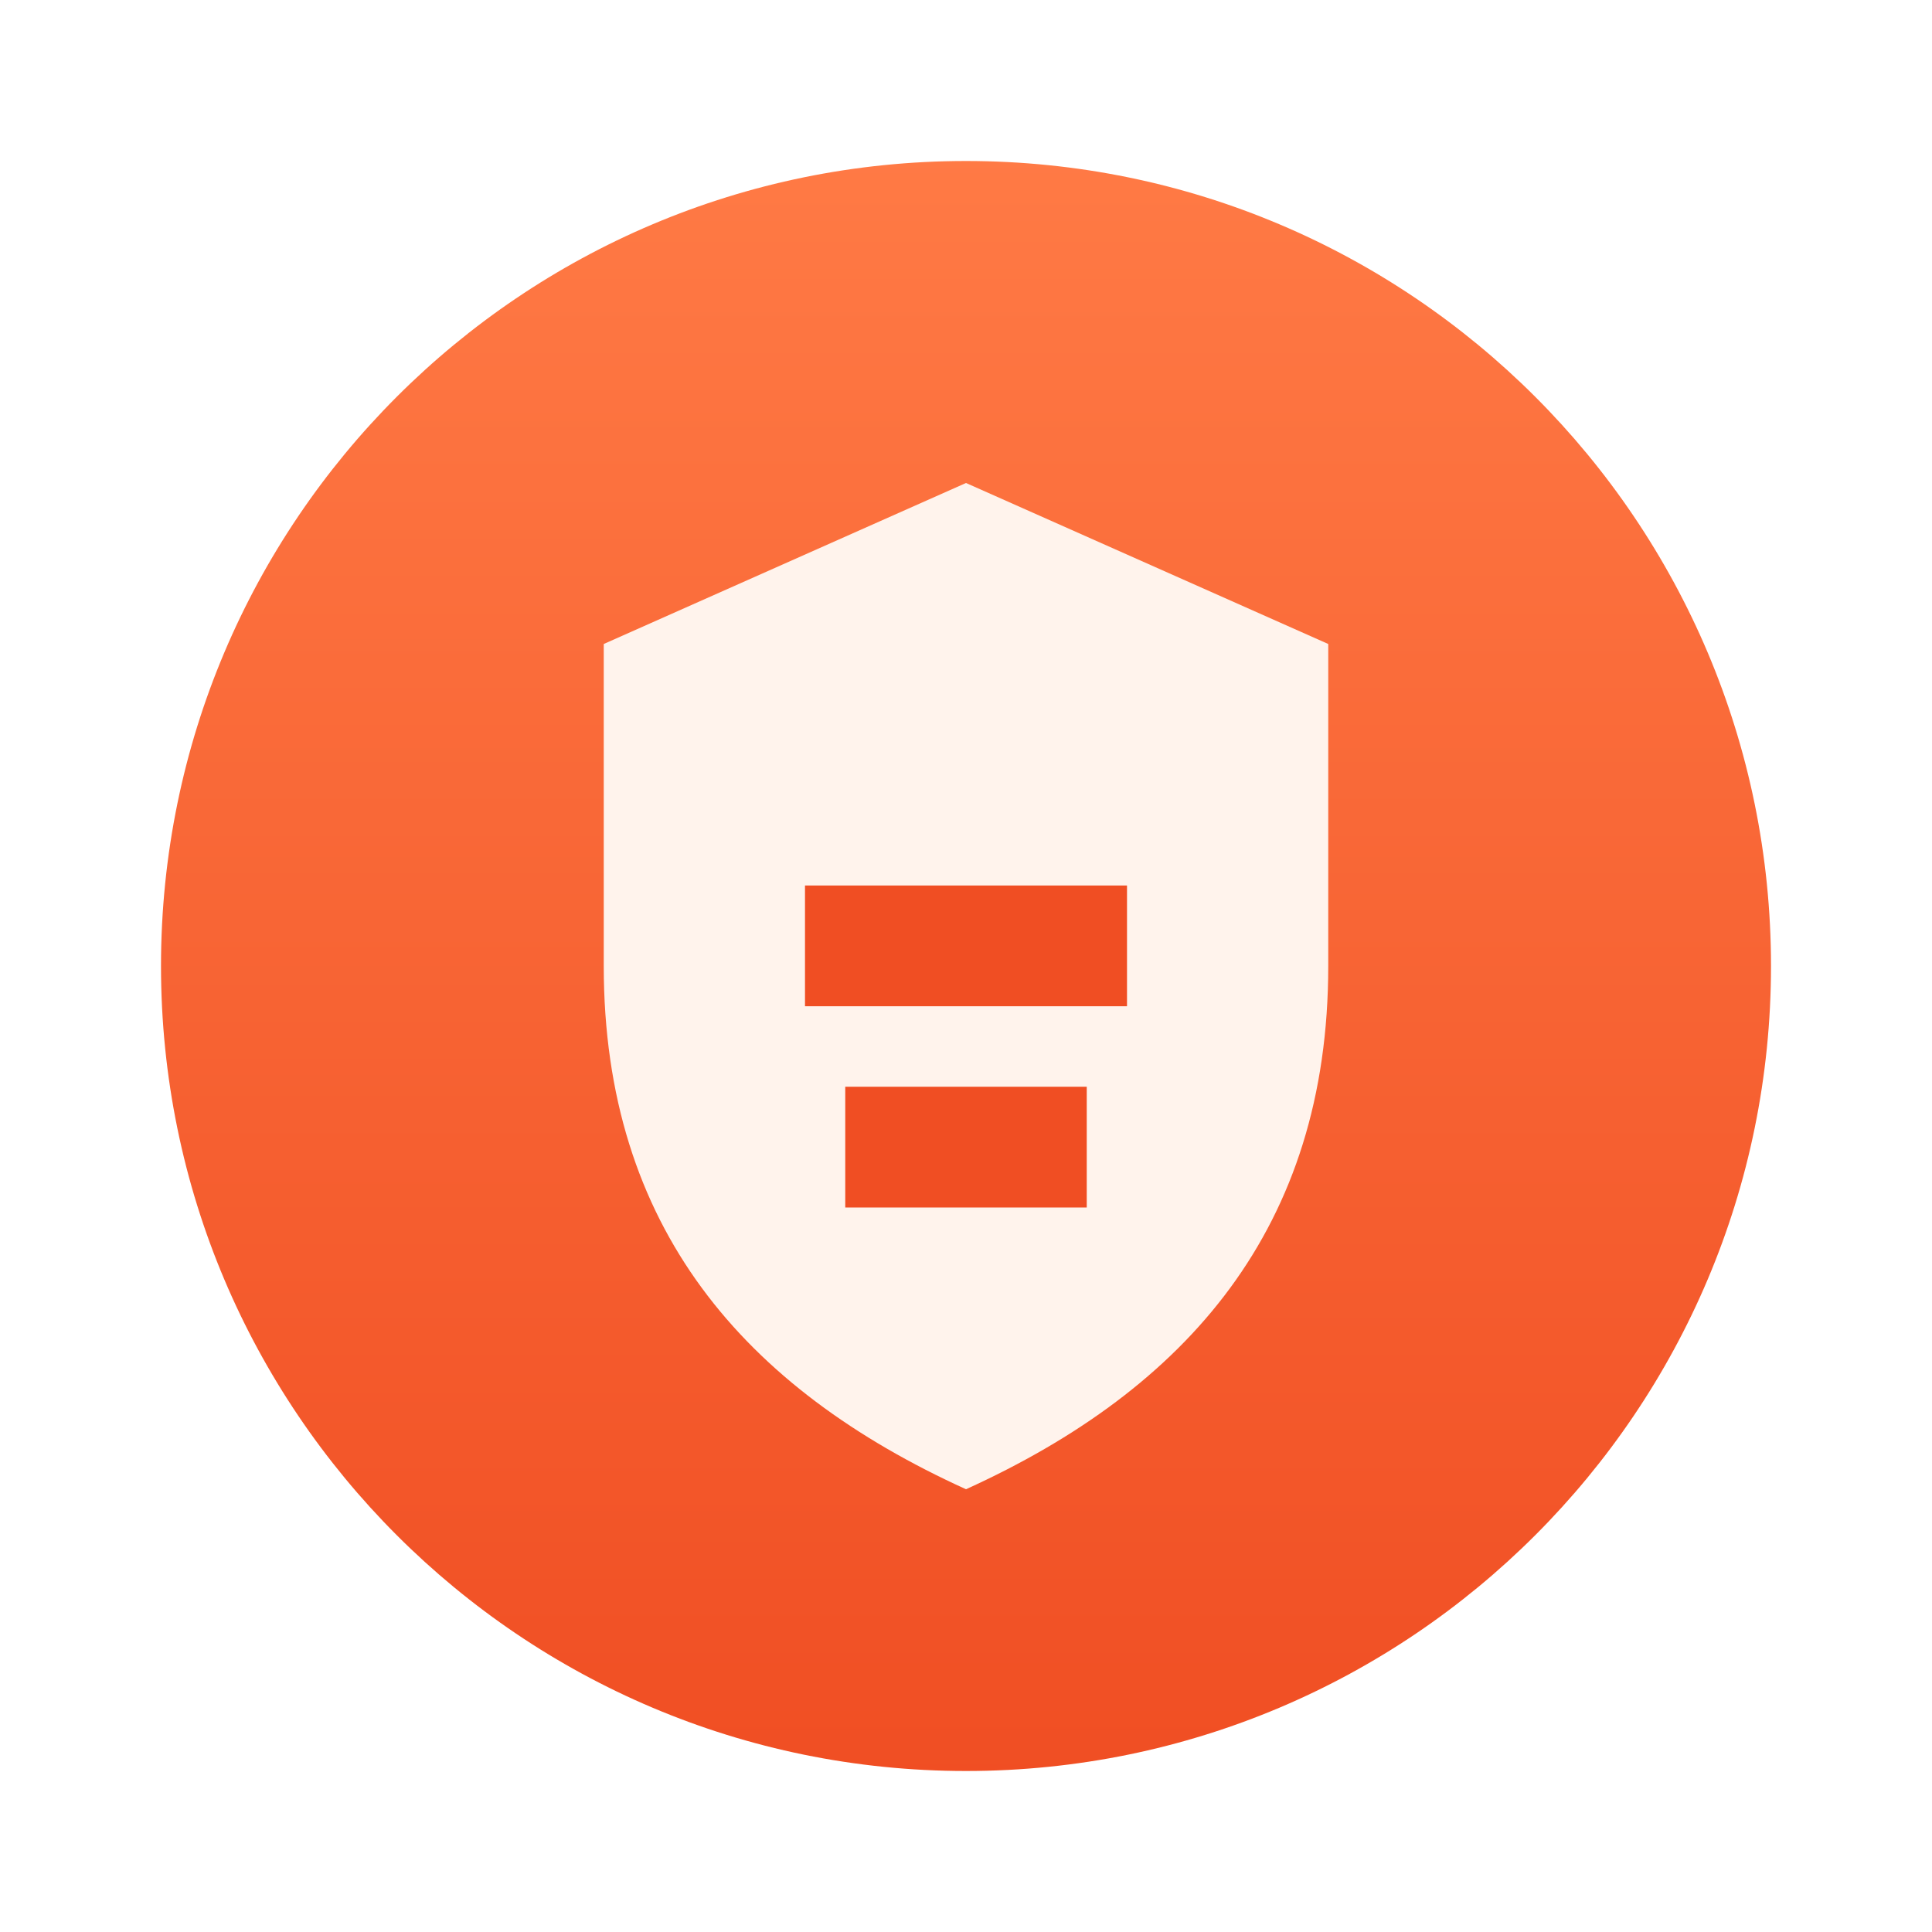
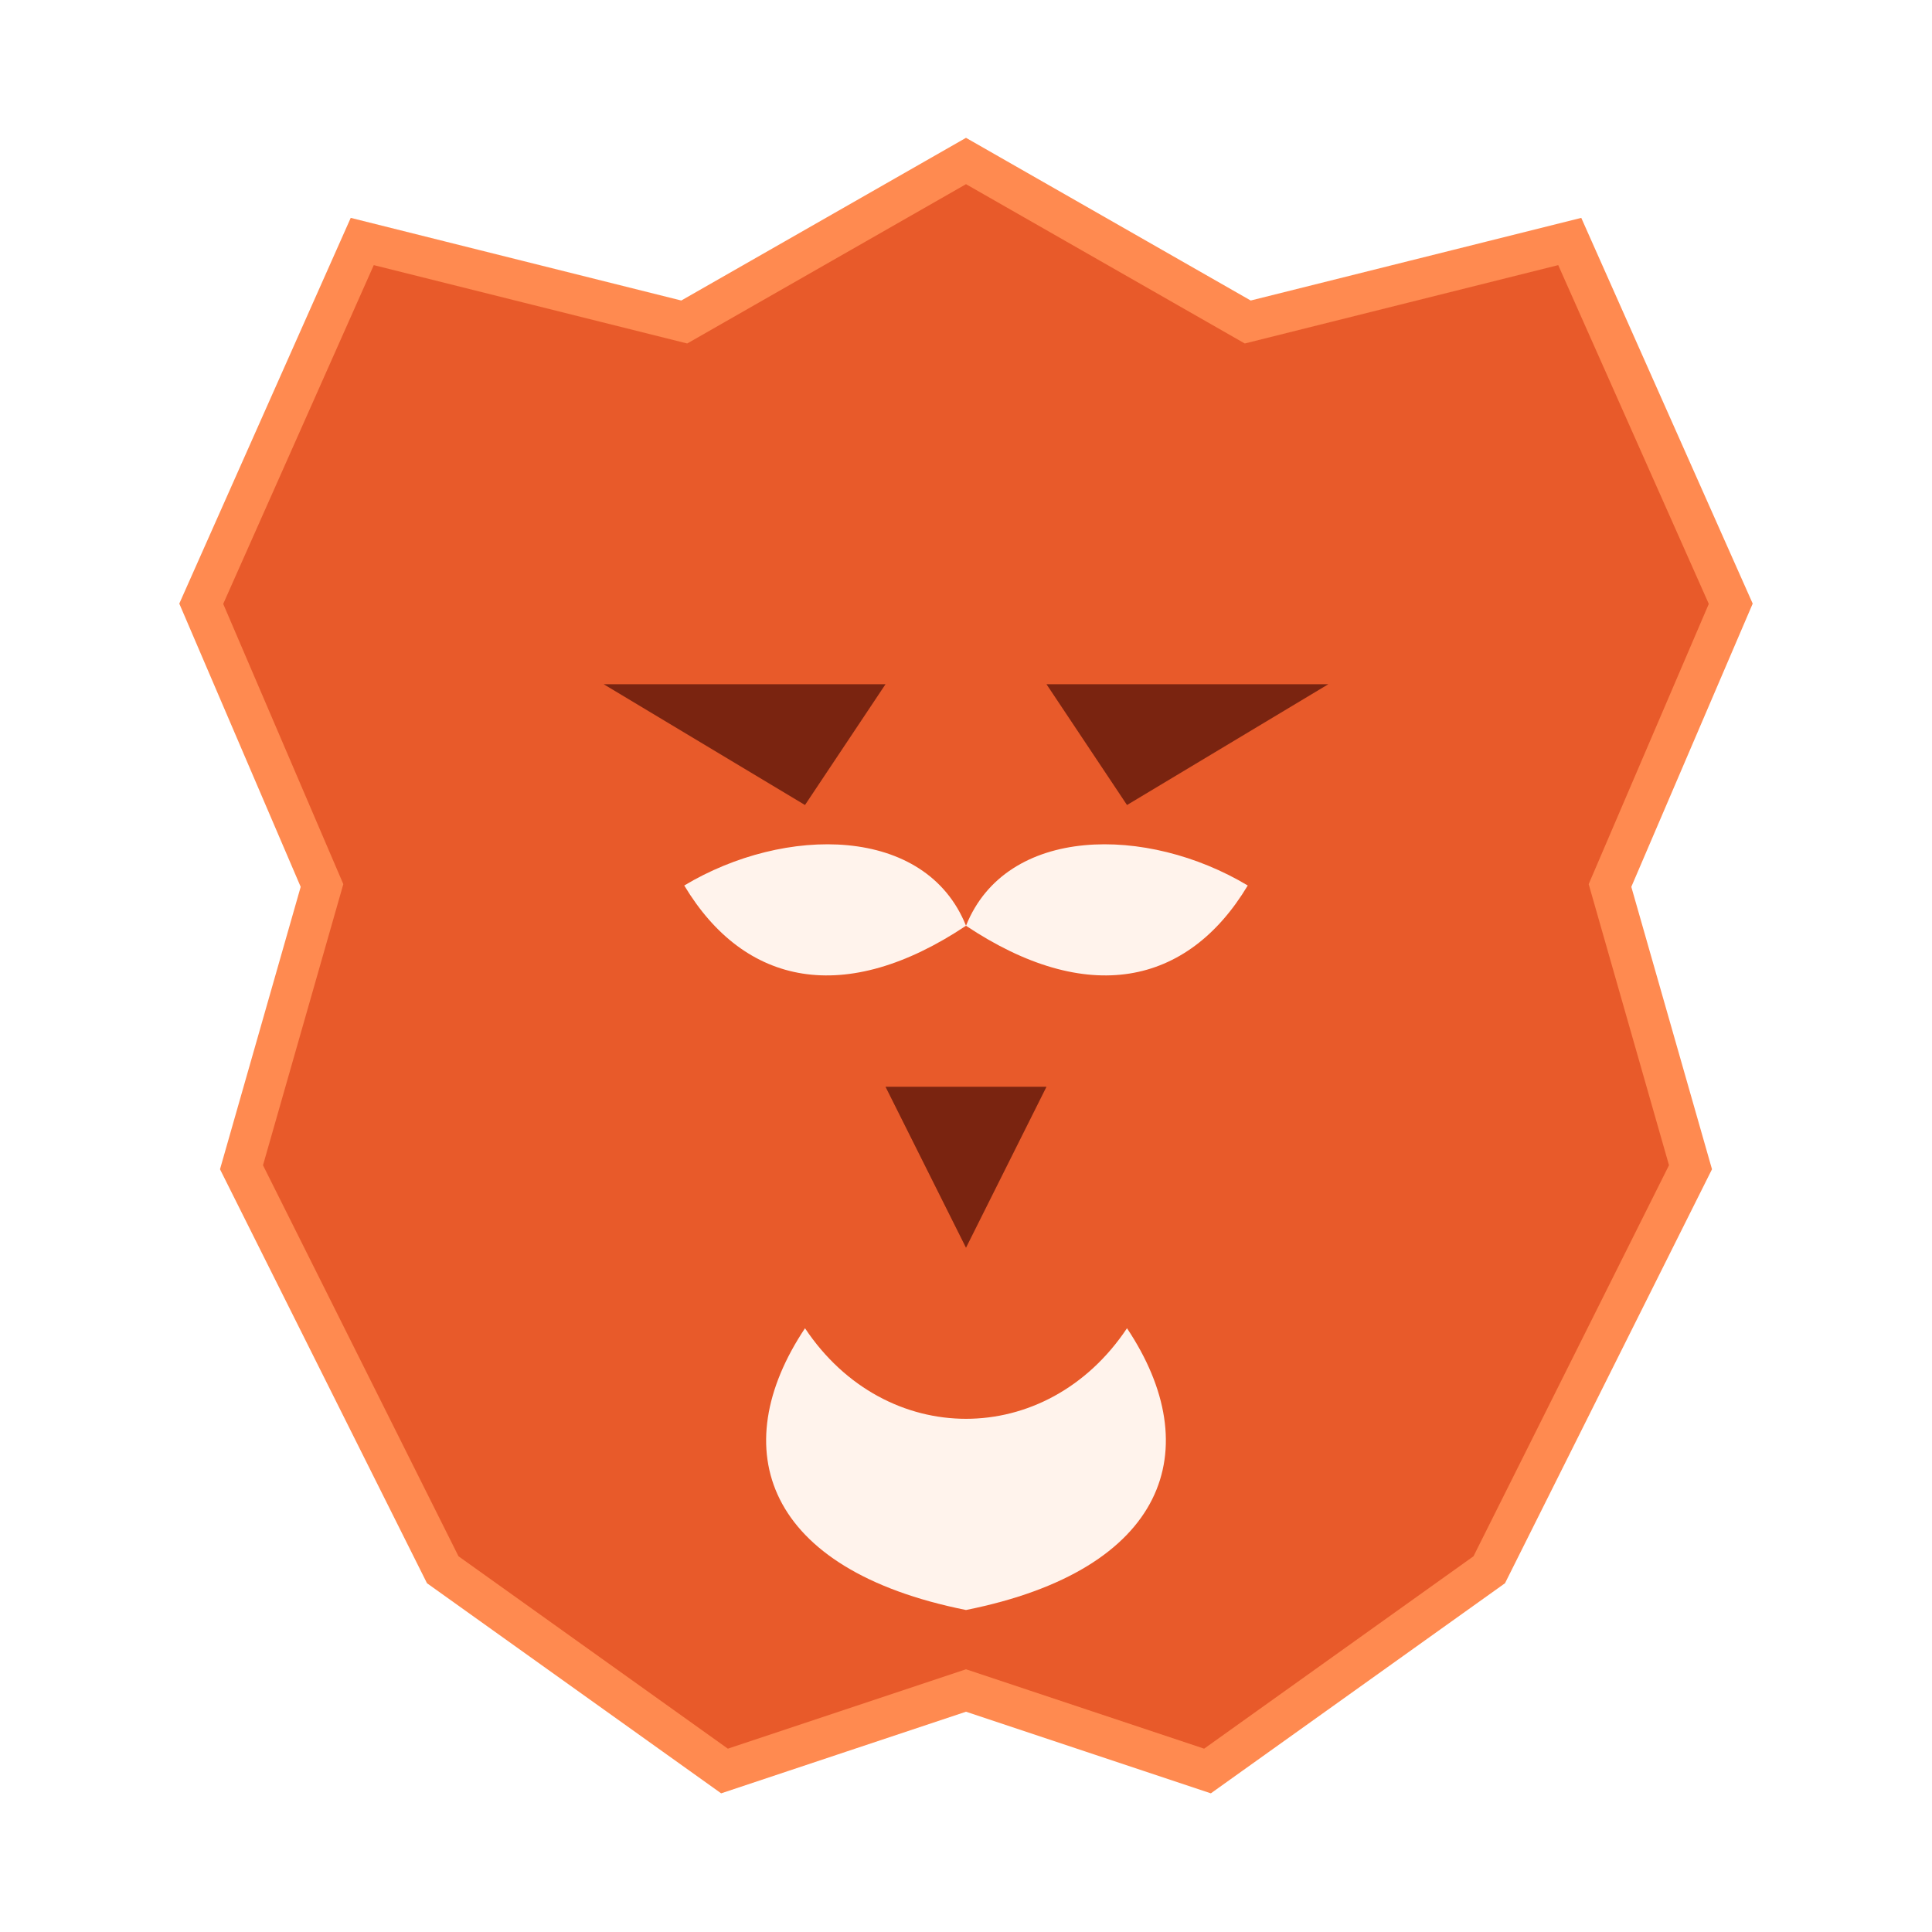
- <svg xmlns="http://www.w3.org/2000/svg" viewBox="0 0 48 48" width="48" height="48">
-   <defs>
-     <linearGradient id="bg" x1="0" y1="0" x2="0" y2="1">
-       <stop offset="0" stop-color="#FF7A45" />
-       <stop offset="1" stop-color="#F04E23" />
-     </linearGradient>
-   </defs>
-   <circle cx="24" cy="24" r="20" fill="url(#bg)" />
-   <path d="M24 12 L33 16 L33 24 C33 30.5 29.5 34.5 24 37 C18.5 34.5 15 30.5 15 24 L15 16 Z" fill="#FFF3EC" />
-   <path d="M20 22 h8 v3 h-8 Z M21 27 h6 v3 h-6 Z" fill="#F04E23" />
+ <svg xmlns="http://www.w3.org/2000/svg" viewBox="0 0 96 96">
+   <g fill="none">
+     <path d="M48 8 62 16 78 12 86 30 80 44 84 58 74 78 60 88 48 84 36 88 22 78 12 58 16 44 10 30 18 12 34 16Z" fill="#e85a2a" />
+     <path d="M48 8 62 16 78 12 86 30 80 44 84 58 74 78 60 88 48 84 36 88 22 78 12 58 16 44 10 30 18 12 34 16Z" stroke="#ff8a50" stroke-width="2" fill-opacity="0.95" />
+     <path d="M30 34 40 40 44 34Z" fill="#7a2410" />
+     <path d="M66 34 56 40 52 34Z" fill="#7a2410" />
+     <path d="M34 44c5-3 12-3 14 2-6 4-11 3-14-2Z" fill="#fff3ec" />
+     <path d="M62 44c-5-3-12-3-14 2 6 4 11 3 14-2Z" fill="#fff3ec" />
+     <path d="M44 54h8l-4 8Z" fill="#7a2410" />
+     <path d="M40 66c4 6 12 6 16 0 4 6 2 12-8 14-10-2-12-8-8-14Z" fill="#fff3ec" />
+   </g>
</svg>
